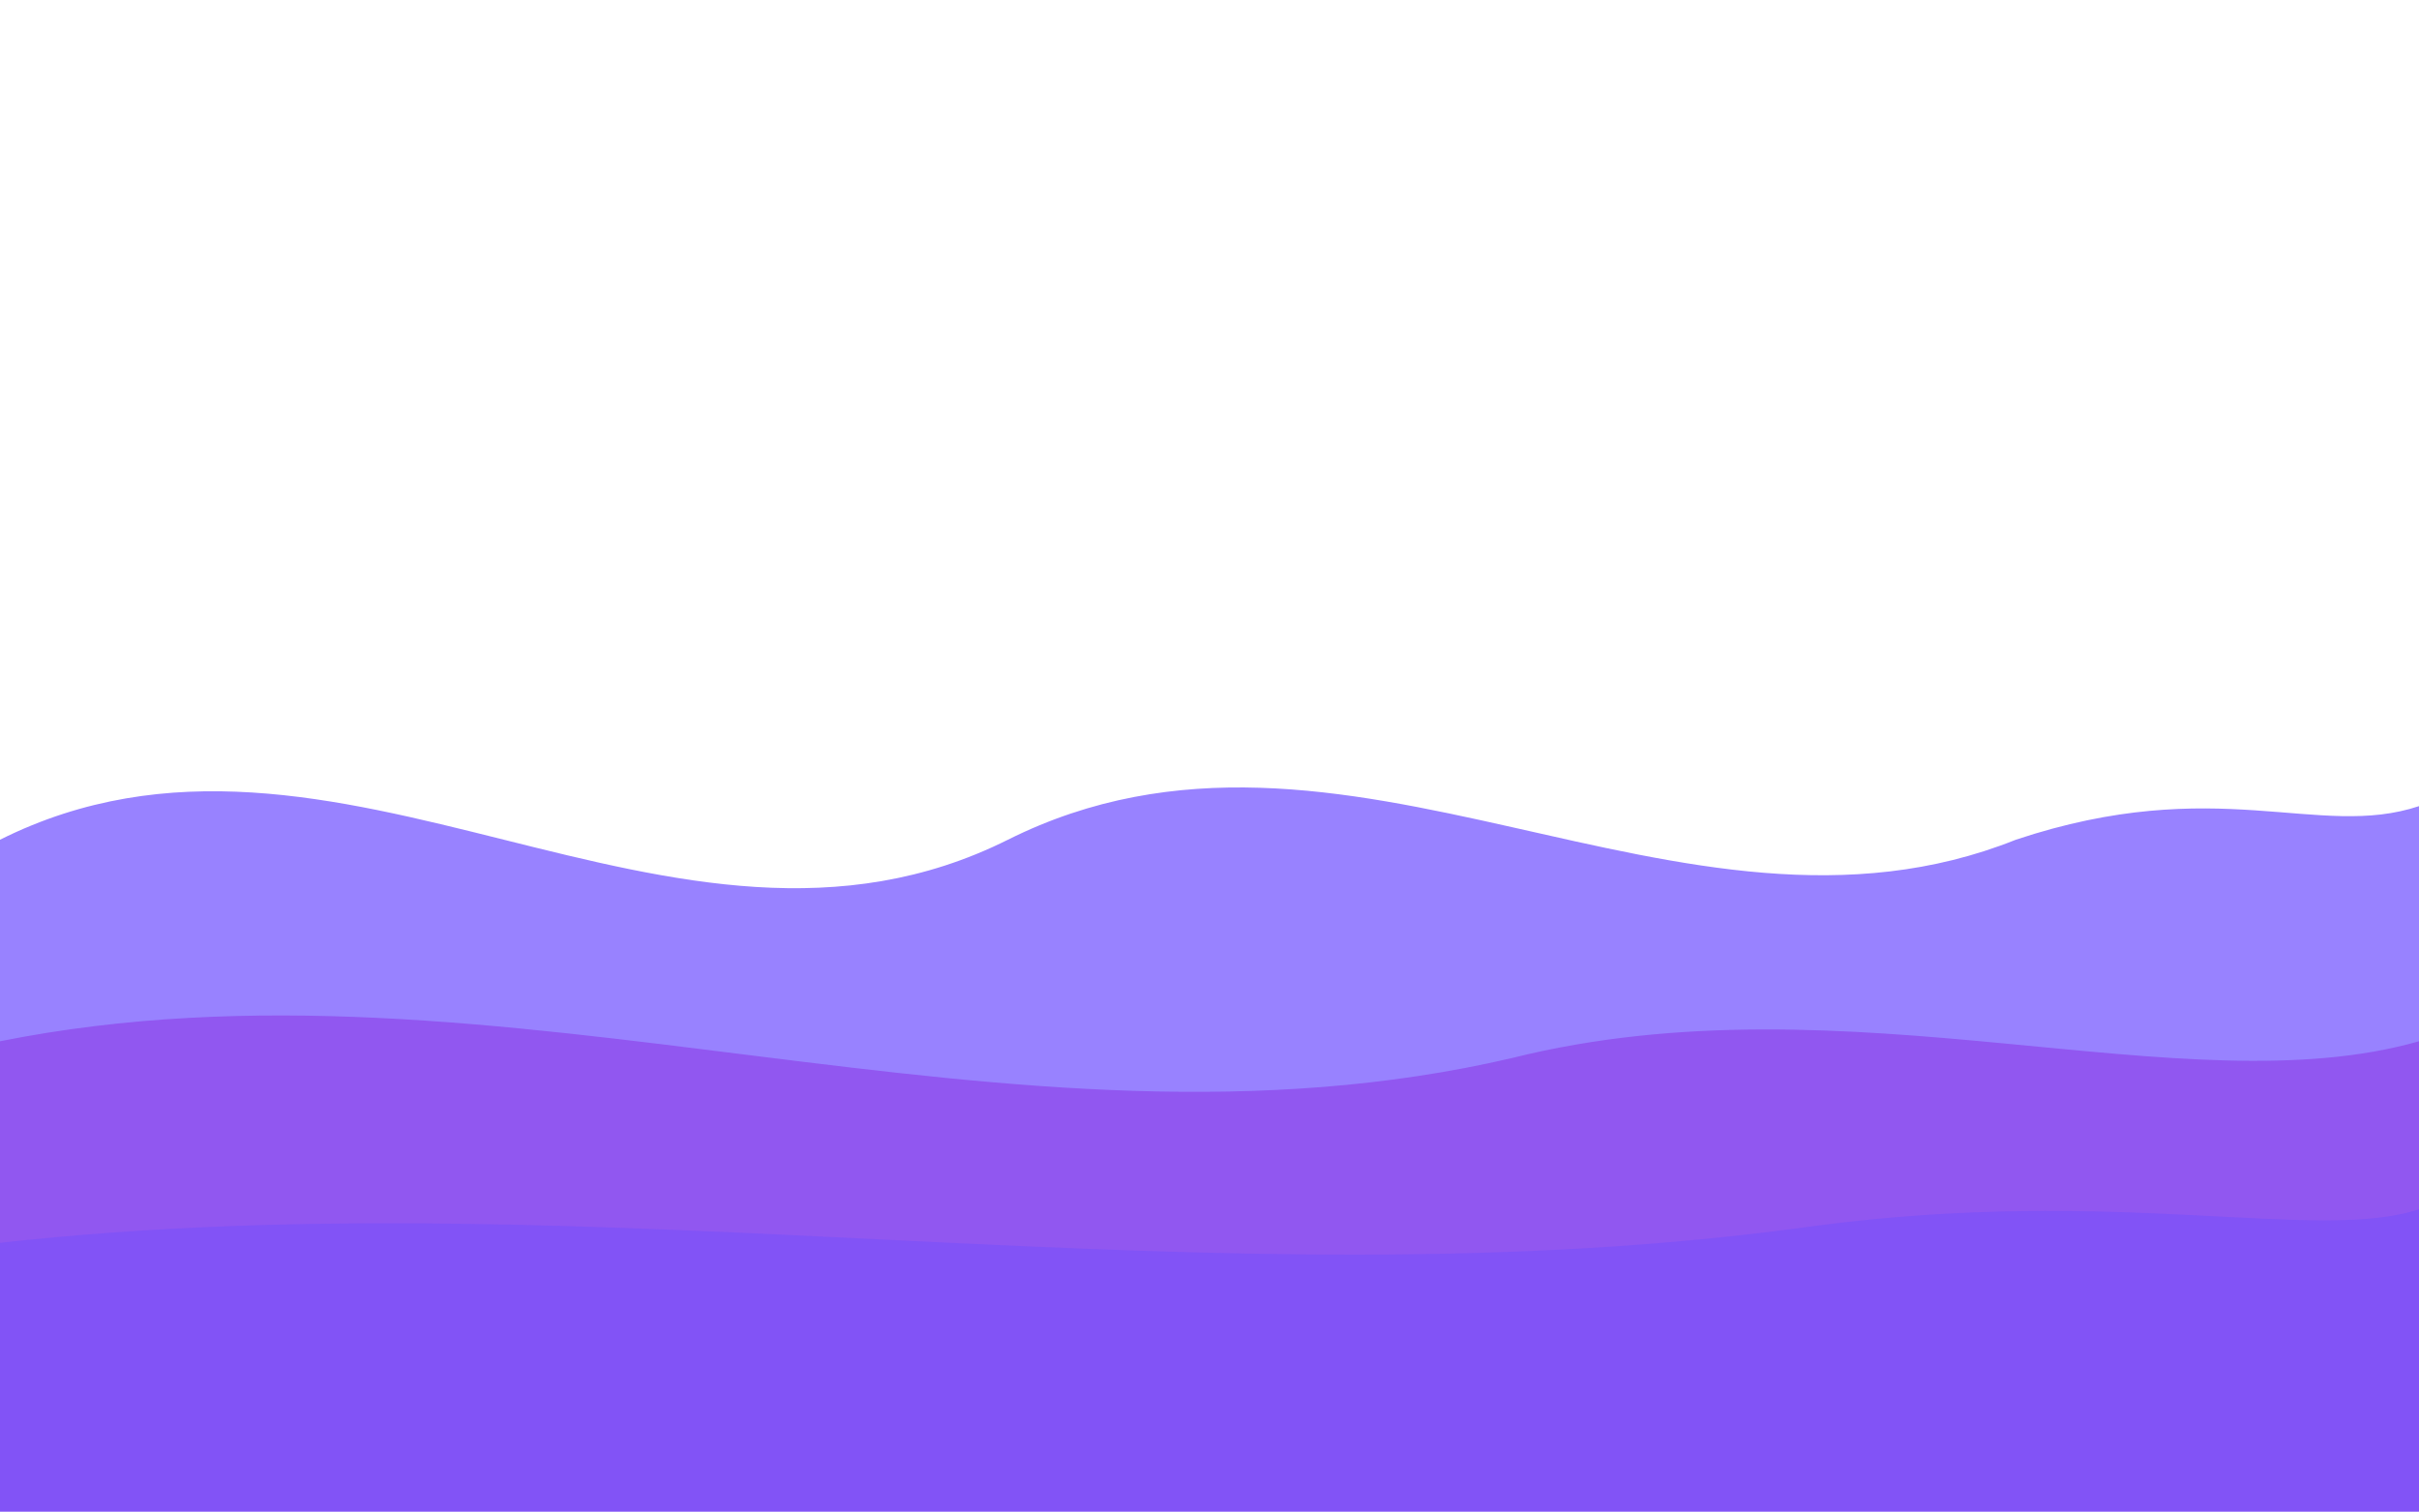
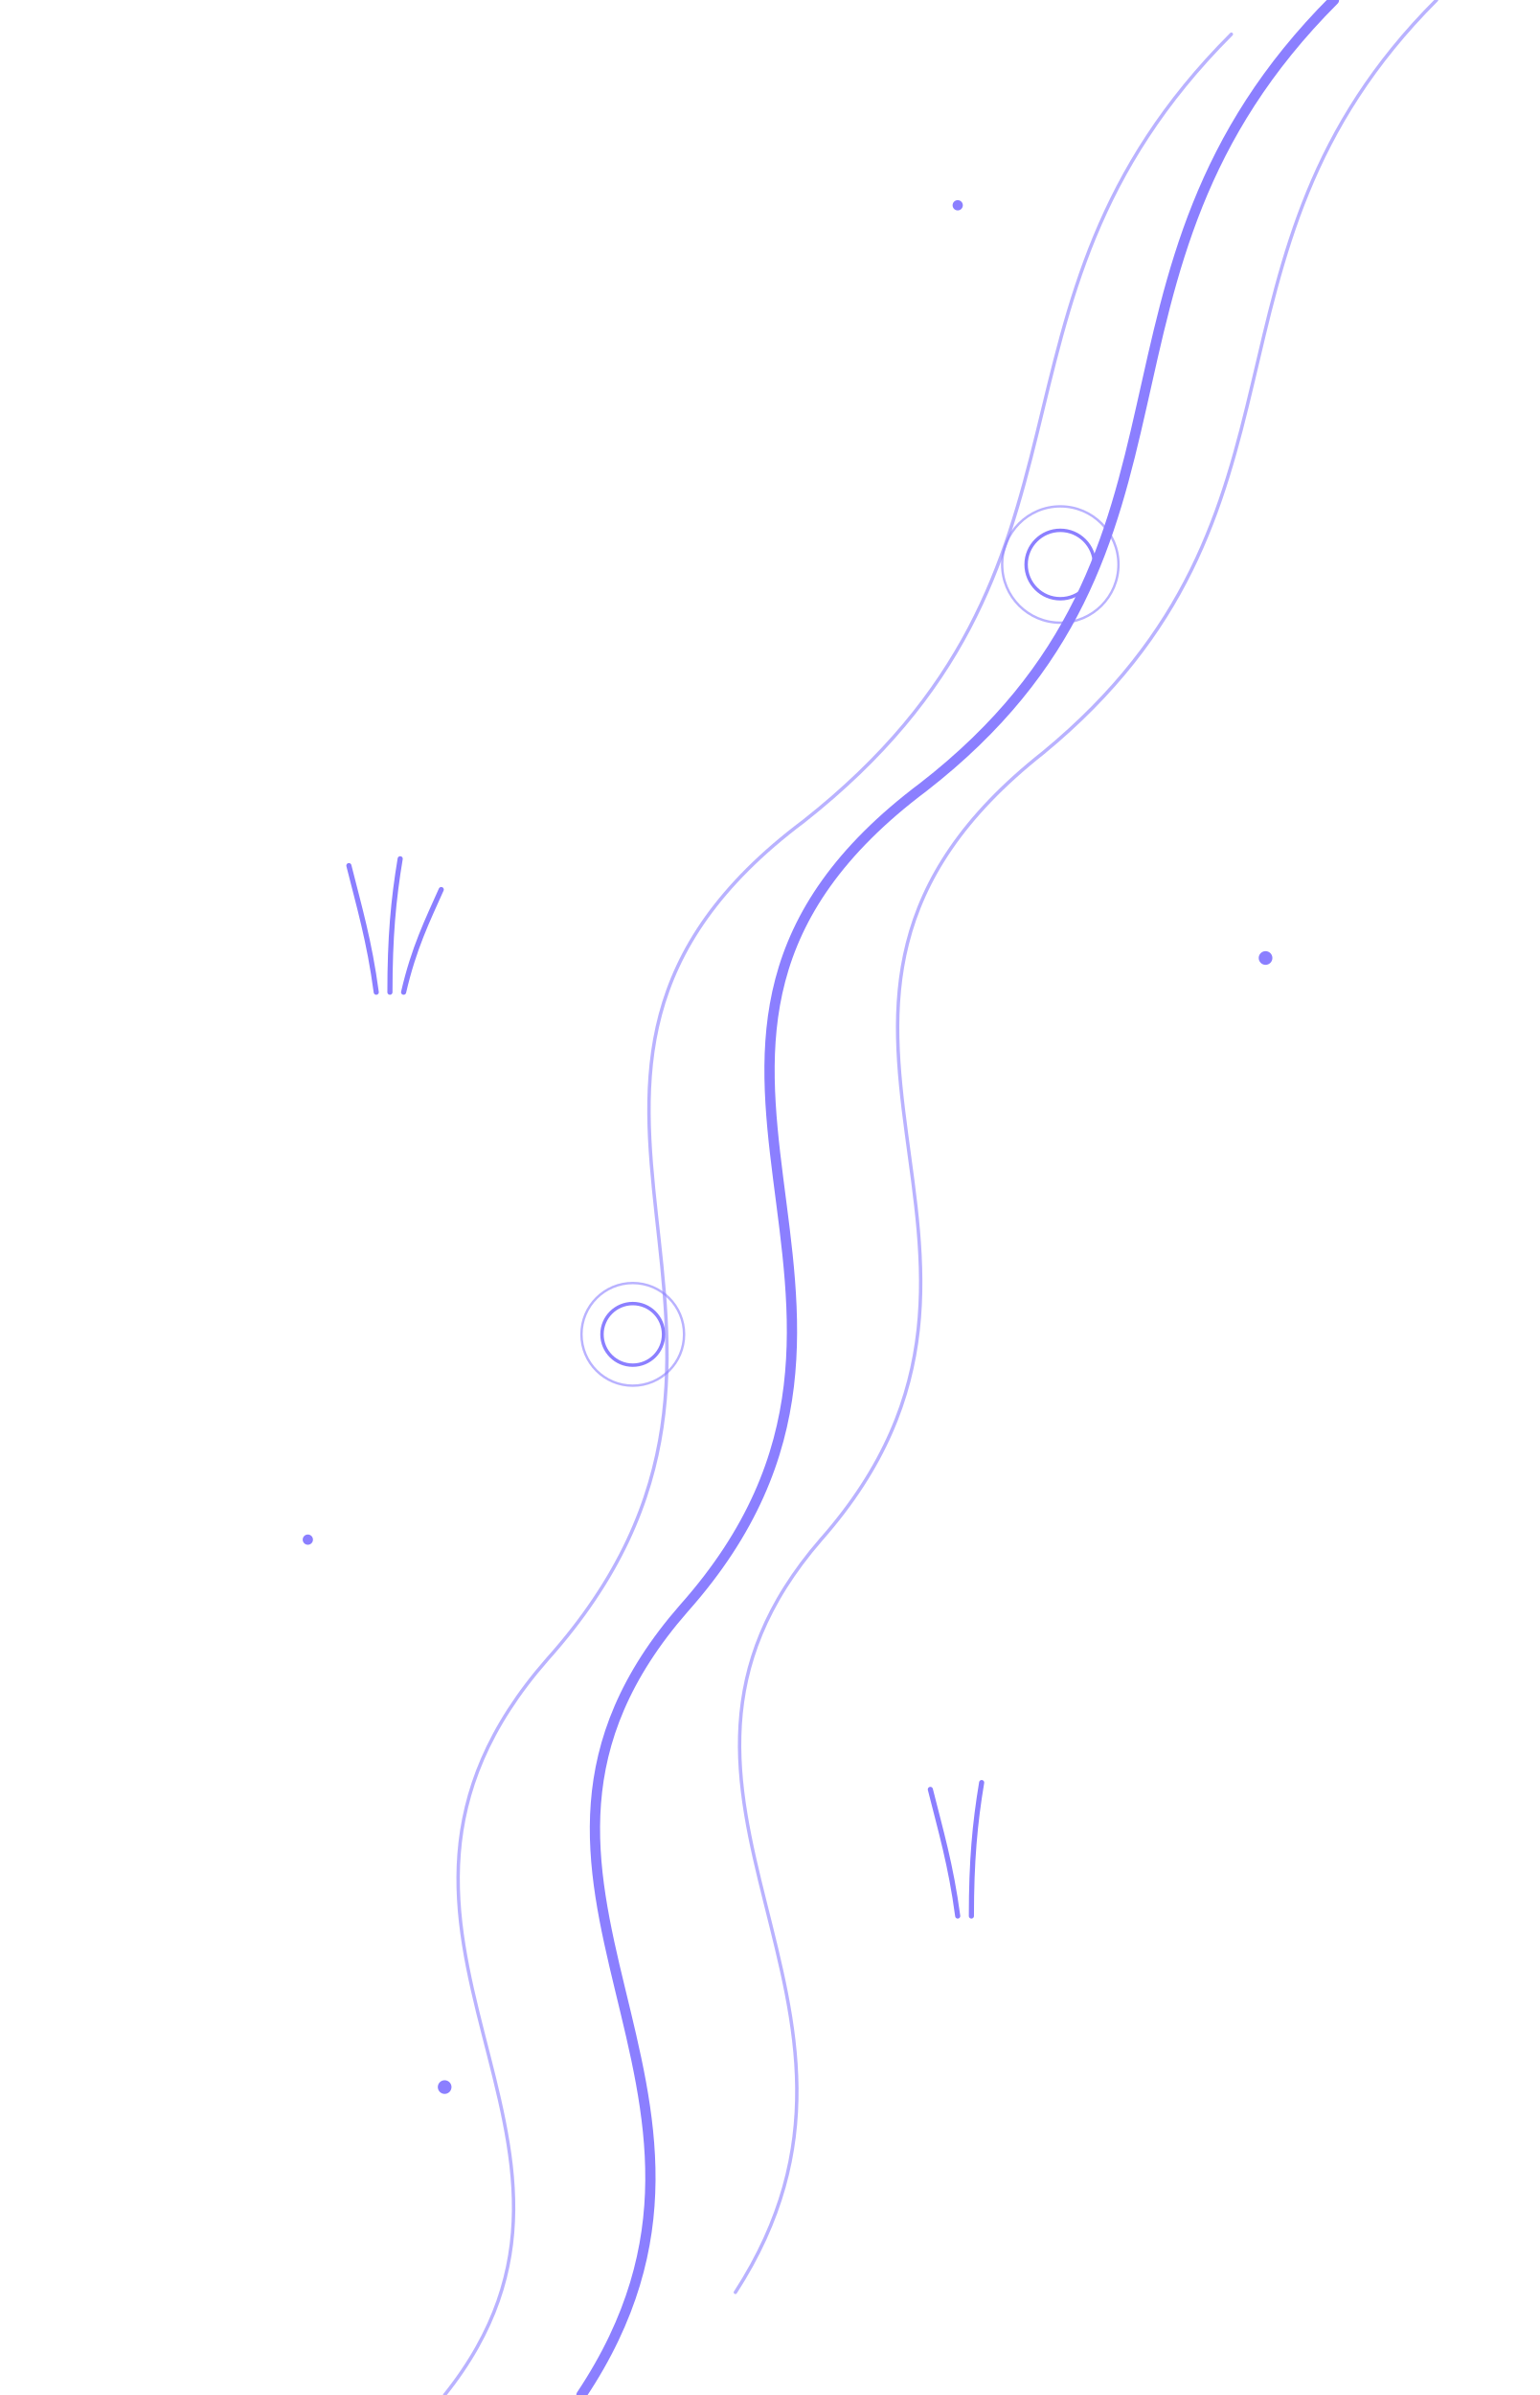
- <svg xmlns="http://www.w3.org/2000/svg" viewBox="0 0 1440 900" width="100%" height="100%">
-   <path d="M0 500 C200 400 400 600 600 500 C800 400 1000 580 1200 500 C1320 460 1380 500 1440 480 L1440 900 L0 900 Z" fill="#6C4DFF" opacity="0.7" />
-   <path d="M0 620 C300 560 600 700 900 630 C1100 580 1300 660 1440 620 L1440 900 L0 900 Z" fill="#8A2BE2" opacity="0.5" />
-   <path d="M0 740 C360 700 720 780 1080 730 C1260 706 1380 740 1440 720 L1440 900 L0 900 Z" fill="#6C4DFF" opacity="0.4" />
+ <svg xmlns="http://www.w3.org/2000/svg" viewBox="0 0 900 1400" fill="none">
+   <path d="M 780 0 C 620 160, 720 320, 540 460 C 340 610, 560 760, 400 940 C 260 1100, 460 1220, 340 1400" stroke="#8B7FFF" stroke-width="6" stroke-linecap="round" />
+   <path d="M 840 0 C 690 150, 780 300, 610 440 C 420 590, 630 730, 480 900 C 350 1050, 540 1170, 430 1340" stroke="#8B7FFF" stroke-width="2" stroke-linecap="round" opacity="0.6" />
+   <path d="M 720 20 C 560 180, 660 330, 470 480 C 270 630, 490 780, 320 970 C 180 1130, 380 1250, 260 1400" stroke="#8B7FFF" stroke-width="2" stroke-linecap="round" opacity="0.6" />
+   <circle cx="620" cy="330" r="20" stroke="#8B7FFF" stroke-width="2" />
+   <circle cx="620" cy="330" r="34" stroke="#8B7FFF" stroke-width="1.4" opacity="0.6" />
+   <circle cx="370" cy="780" r="18" stroke="#8B7FFF" stroke-width="2" />
+   <circle cx="370" cy="780" r="30" stroke="#8B7FFF" stroke-width="1.4" opacity="0.6" />
+   <g transform="translate(220,540)">
+     <path d="M 0 40 C -4 10, -10 -10, -16 -34" stroke="#8B7FFF" stroke-width="3" stroke-linecap="round" />
+     <path d="M 8 40 C 8 8, 10 -14, 14 -38" stroke="#8B7FFF" stroke-width="3" stroke-linecap="round" />
+     <path d="M 16 40 C 22 14, 30 -2, 38 -20" stroke="#8B7FFF" stroke-width="3" stroke-linecap="round" />
+   </g>
+   <g transform="translate(560,1080)">
+     <path d="M 0 40 C -4 10, -10 -10, -16 -34" stroke="#8B7FFF" stroke-width="3" stroke-linecap="round" />
+     <path d="M 8 40 C 8 8, 10 -14, 14 -38" stroke="#8B7FFF" stroke-width="3" stroke-linecap="round" />
+   </g>
+   <circle cx="740" cy="560" r="4" fill="#8B7FFF" />
+   <circle cx="180" cy="900" r="3" fill="#8B7FFF" />
+   <circle cx="560" cy="120" r="3" fill="#8B7FFF" />
+   <circle cx="260" cy="1220" r="4" fill="#8B7FFF" />
</svg>
